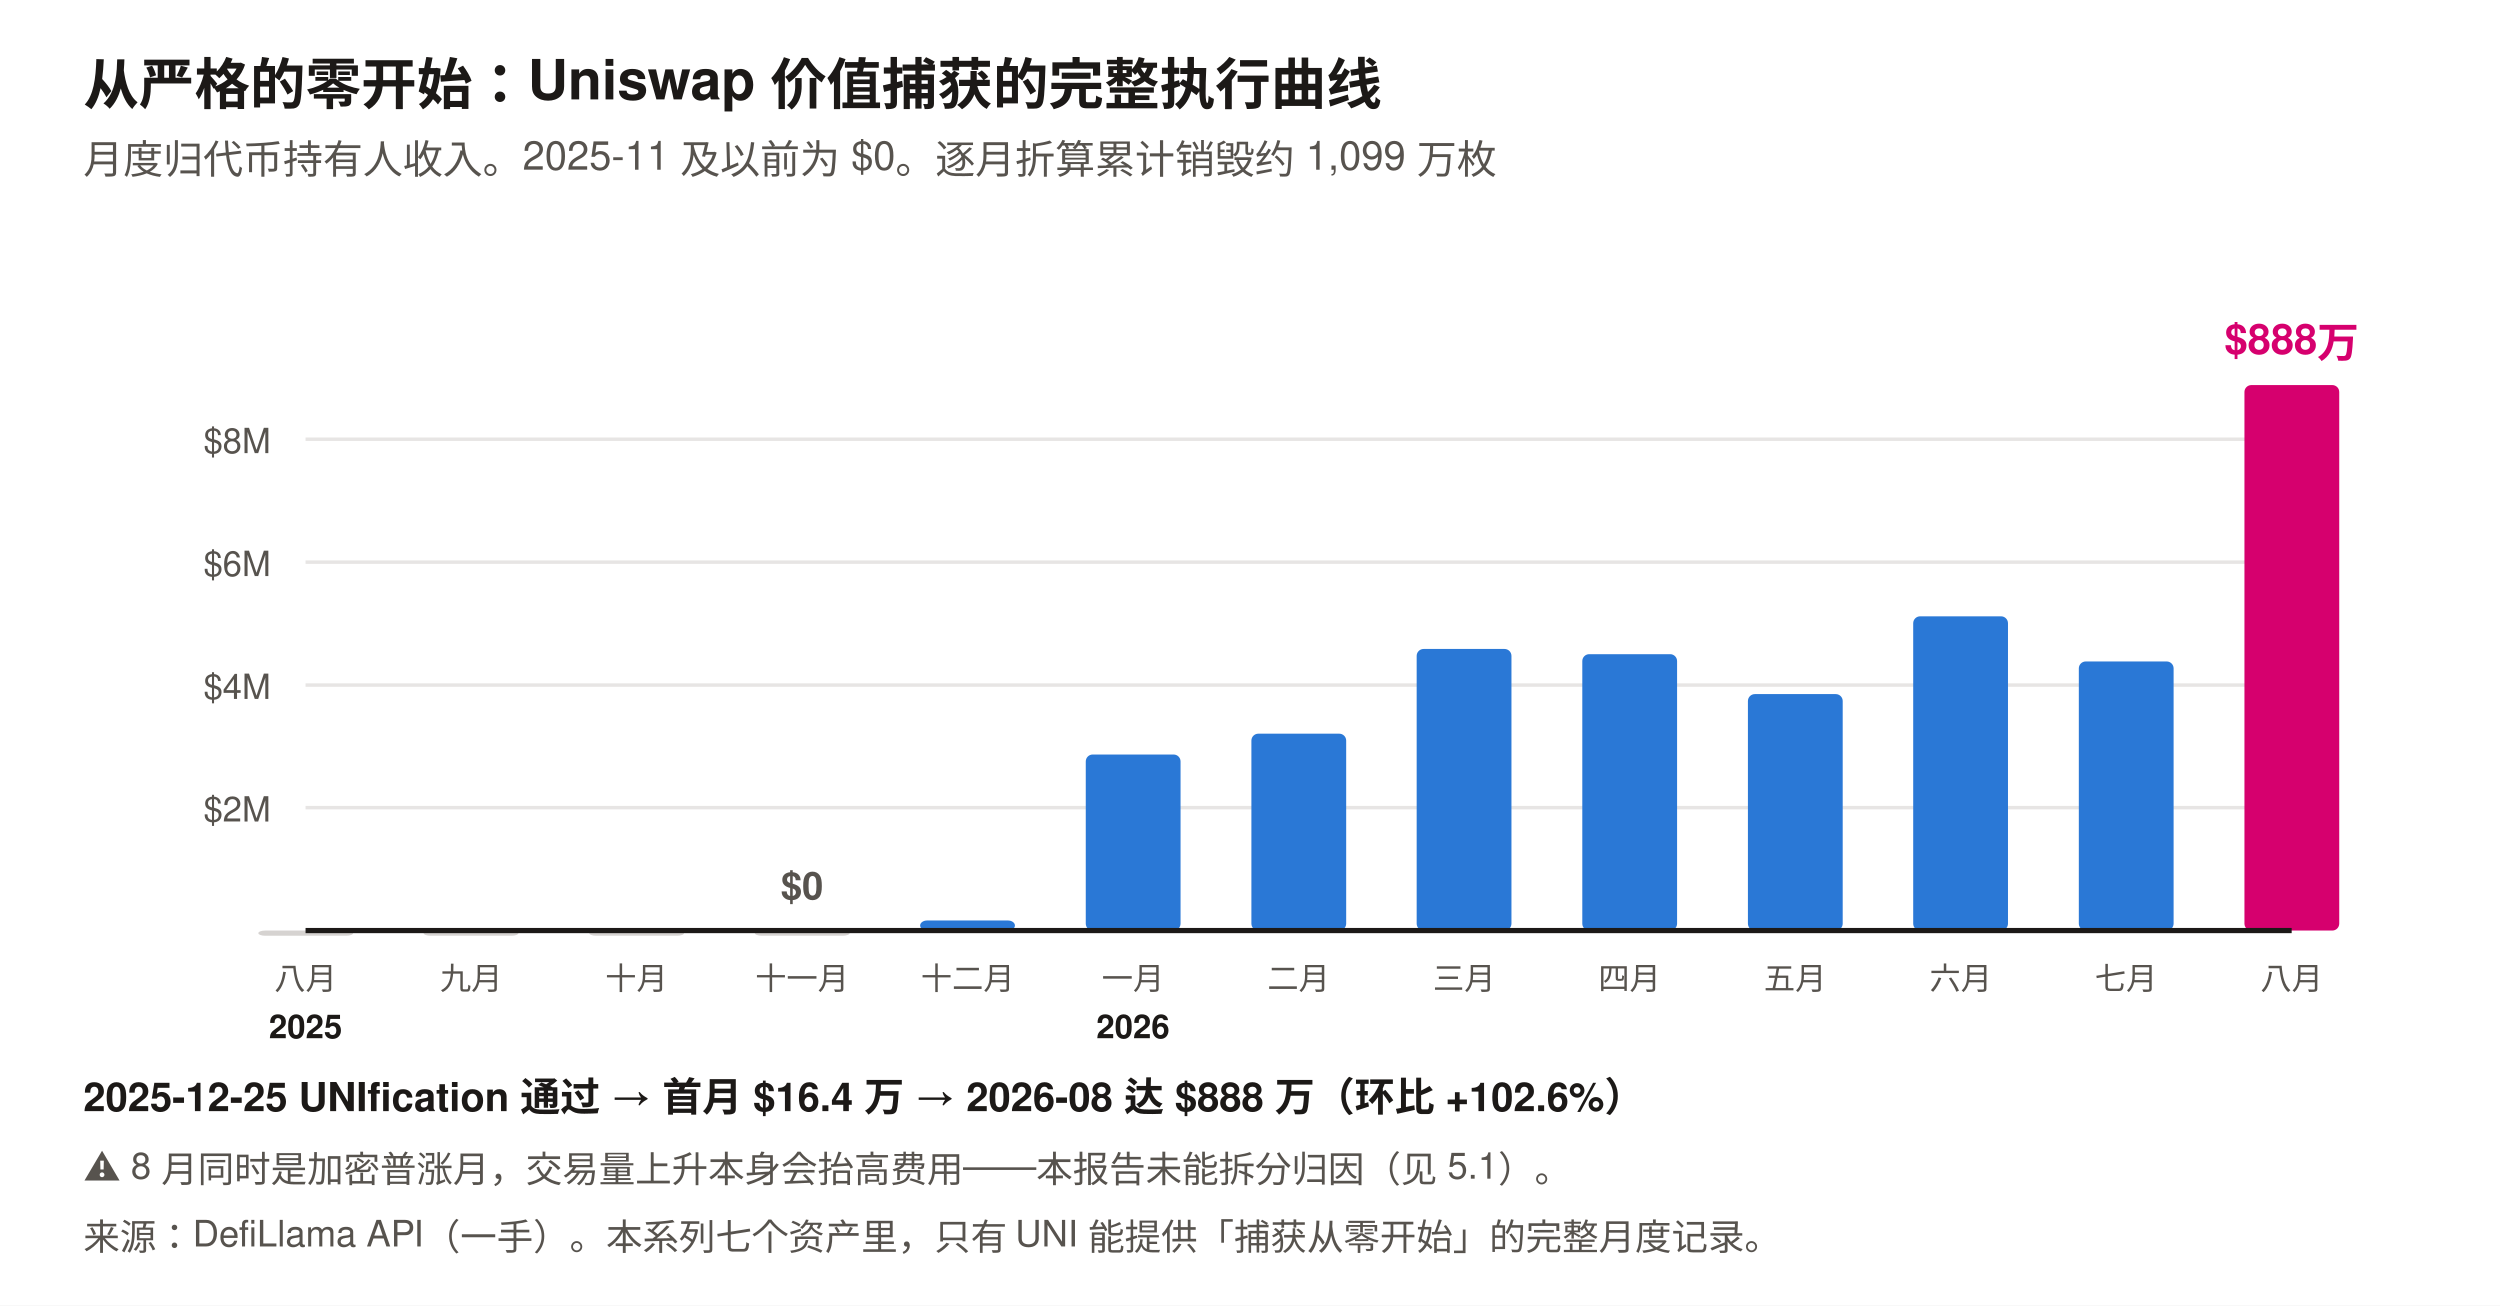
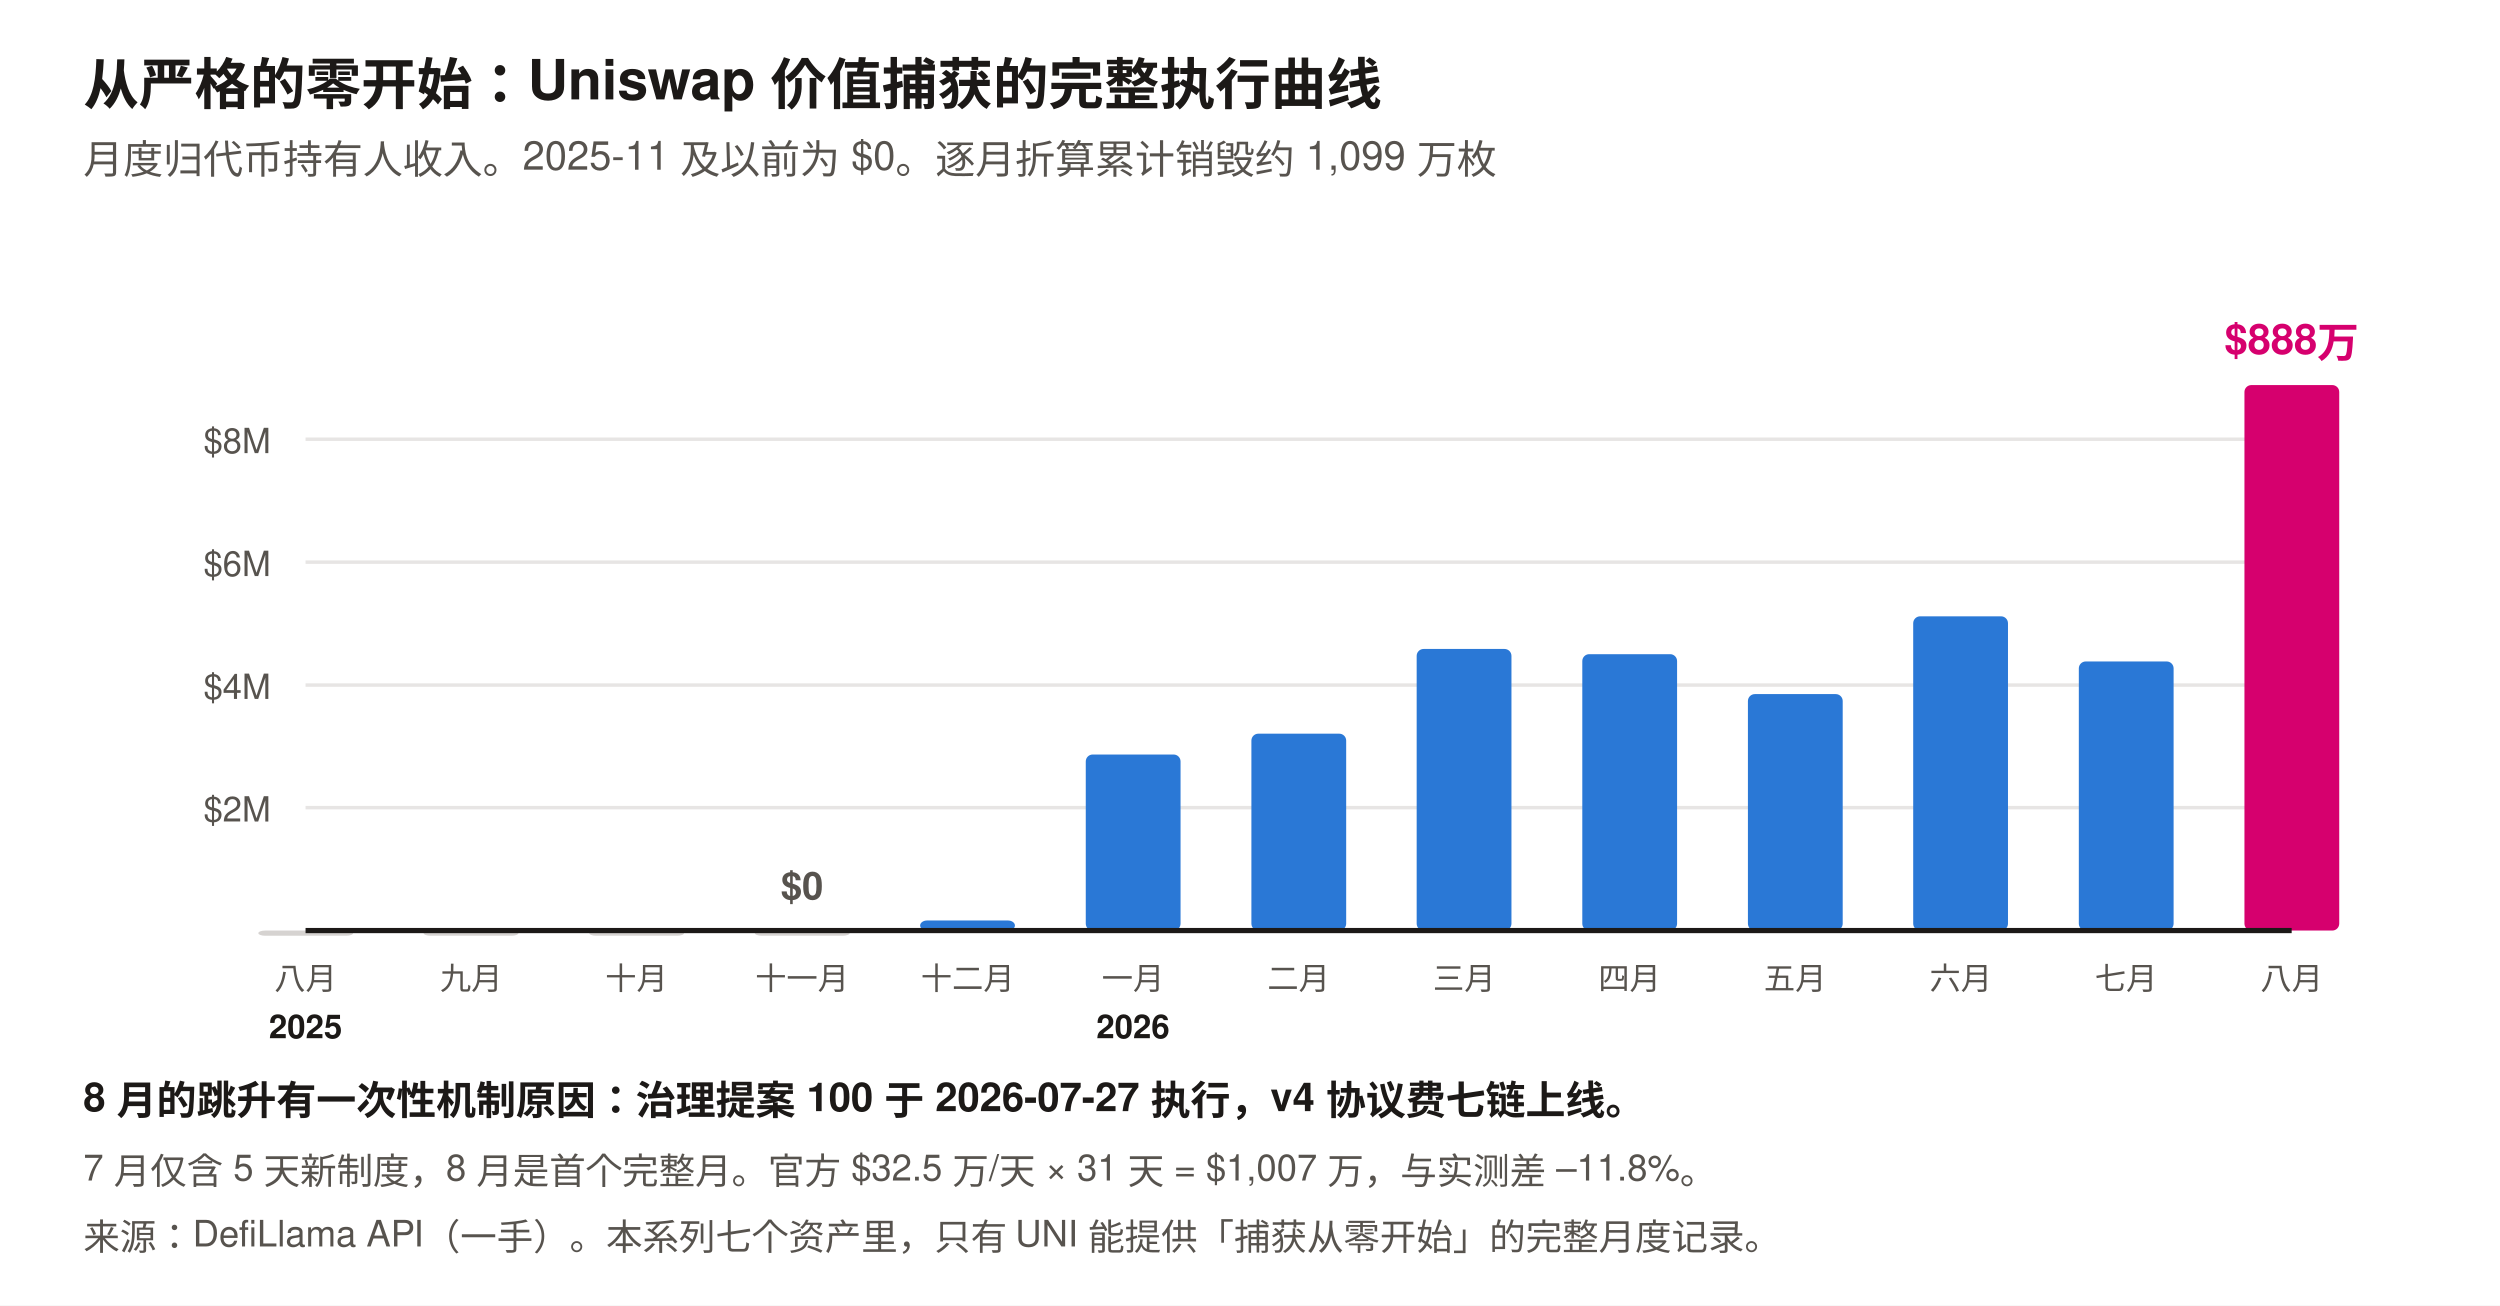
<svg xmlns="http://www.w3.org/2000/svg" viewBox="0 0 720 376" width="720" height="376" font-family="-apple-system,BlinkMacSystemFont,&quot;Segoe UI&quot;,&quot;PingFang SC&quot;,&quot;Hiragino Sans GB&quot;,&quot;Microsoft YaHei&quot;,Helvetica,Arial,sans-serif">
  <rect width="720" height="376" fill="#fff" />
  <text x="24" y="30" font-size="16" font-weight="700" fill="#1c1917">从严格的零开始：Uniswap 价值捕获的完整执行曲线</text>
  <text x="24" y="50" font-size="11.5" fill="#57534e">月度归代币持有人收入。2025-11 及以前为 $0。逐月折算累计销毁约 1,099 万枚</text>
  <line x1="88" y1="232.6" x2="660" y2="232.6" stroke="#e7e5e4" stroke-width="1" />
  <text x="78" y="236.6" font-size="10" text-anchor="end" fill="#57534e">$2M</text>
  <line x1="88" y1="197.3" x2="660" y2="197.3" stroke="#e7e5e4" stroke-width="1" />
  <text x="78" y="201.3" font-size="10" text-anchor="end" fill="#57534e">$4M</text>
  <line x1="88" y1="161.9" x2="660" y2="161.9" stroke="#e7e5e4" stroke-width="1" />
  <text x="78" y="165.9" font-size="10" text-anchor="end" fill="#57534e">$6M</text>
  <line x1="88" y1="126.5" x2="660" y2="126.5" stroke="#e7e5e4" stroke-width="1" />
  <text x="78" y="130.5" font-size="10" text-anchor="end" fill="#57534e">$8M</text>
  <rect x="74.4" y="268.0" width="27.3" height="1.5" rx="2" fill="#d6d3d1" />
  <text x="88.0" y="285" font-size="9" text-anchor="middle" fill="#57534e">八月</text>
  <text x="88.0" y="299" font-size="9.5" font-weight="700" text-anchor="middle" fill="#1c1917">2025</text>
  <rect x="122.0" y="268.0" width="27.3" height="1.5" rx="2" fill="#d6d3d1" />
  <text x="135.7" y="285" font-size="9" text-anchor="middle" fill="#57534e">九月</text>
  <rect x="169.7" y="268.0" width="27.3" height="1.5" rx="2" fill="#d6d3d1" />
  <text x="183.3" y="285" font-size="9" text-anchor="middle" fill="#57534e">十月</text>
  <rect x="217.4" y="268.0" width="27.3" height="1.5" rx="2" fill="#d6d3d1" />
  <text x="231.0" y="285" font-size="9" text-anchor="middle" fill="#57534e">十一月</text>
  <rect x="265.0" y="265.1" width="27.3" height="2.9" rx="2" fill="#2a78d6" />
  <text x="278.7" y="285" font-size="9" text-anchor="middle" fill="#57534e">十二月</text>
  <rect x="312.7" y="217.3" width="27.3" height="50.7" rx="2" fill="#2a78d6" />
  <text x="326.3" y="285" font-size="9" text-anchor="middle" fill="#57534e">一月</text>
  <text x="326.3" y="299" font-size="9.5" font-weight="700" text-anchor="middle" fill="#1c1917">2026</text>
  <rect x="360.4" y="211.3" width="27.3" height="56.7" rx="2" fill="#2a78d6" />
  <text x="374.0" y="285" font-size="9" text-anchor="middle" fill="#57534e">二月</text>
  <rect x="408.0" y="186.9" width="27.3" height="81.1" rx="2" fill="#2a78d6" />
  <text x="421.7" y="285" font-size="9" text-anchor="middle" fill="#57534e">三月</text>
  <rect x="455.7" y="188.4" width="27.3" height="79.6" rx="2" fill="#2a78d6" />
  <text x="469.3" y="285" font-size="9" text-anchor="middle" fill="#57534e">四月</text>
  <rect x="503.4" y="199.9" width="27.3" height="68.1" rx="2" fill="#2a78d6" />
  <text x="517.0" y="285" font-size="9" text-anchor="middle" fill="#57534e">五月</text>
  <rect x="551.0" y="177.5" width="27.3" height="90.5" rx="2" fill="#2a78d6" />
  <text x="564.7" y="285" font-size="9" text-anchor="middle" fill="#57534e">六月</text>
  <rect x="598.7" y="190.5" width="27.3" height="77.5" rx="2" fill="#2a78d6" />
  <text x="612.3" y="285" font-size="9" text-anchor="middle" fill="#57534e">七月</text>
  <rect x="646.4" y="110.9" width="27.3" height="157.1" rx="2" fill="#d6006e" />
  <text x="660.0" y="285" font-size="9" text-anchor="middle" fill="#57534e">八月</text>
  <text x="660.0" y="101.9" font-size="12" font-weight="700" text-anchor="middle" fill="#d6006e">$888万</text>
  <text x="231.0" y="259.0" font-size="11" font-weight="700" text-anchor="middle" fill="#57534e">$0</text>
  <line x1="88" y1="268" x2="660" y2="268" stroke="#1c1917" stroke-width="1.5" />
-   <text x="24" y="320" font-size="11.5" font-weight="700" fill="#1c1917">2025-12-25 UNIfication 通过 → 首月 $16.4 万 → 2026-08 达 $888 万（环比 +102.6%）</text>
-   <text x="24" y="340" font-size="10.5" fill="#57534e">⚠ 8 月同时是加密普涨月，交易量上升本身会抬高费用——本报告未能拆分归因（见 5.1）。</text>
+   <text x="24" y="320" font-size="11.5" font-weight="700" fill="#1c1917">8 月的跳升有一次性机制原因：治理提案 100 于 2026-07-27 执行，v4 协议费七链上线。</text>
+   <text x="24" y="340" font-size="10.5" fill="#57534e">7 月仅含 5 天新制度，8 月是首个完整月。官方 $32.5 万/天 × 31 天 = $1,007 万，与实测差 –11.8%。</text>
  <text x="24" y="360" font-size="10.5" fill="#57534e">来源：DefiLlama API（一手）。本系列七个资产里，只有 UNI 能提供「捕获从零开始」的完整月度记录。</text>
</svg>
